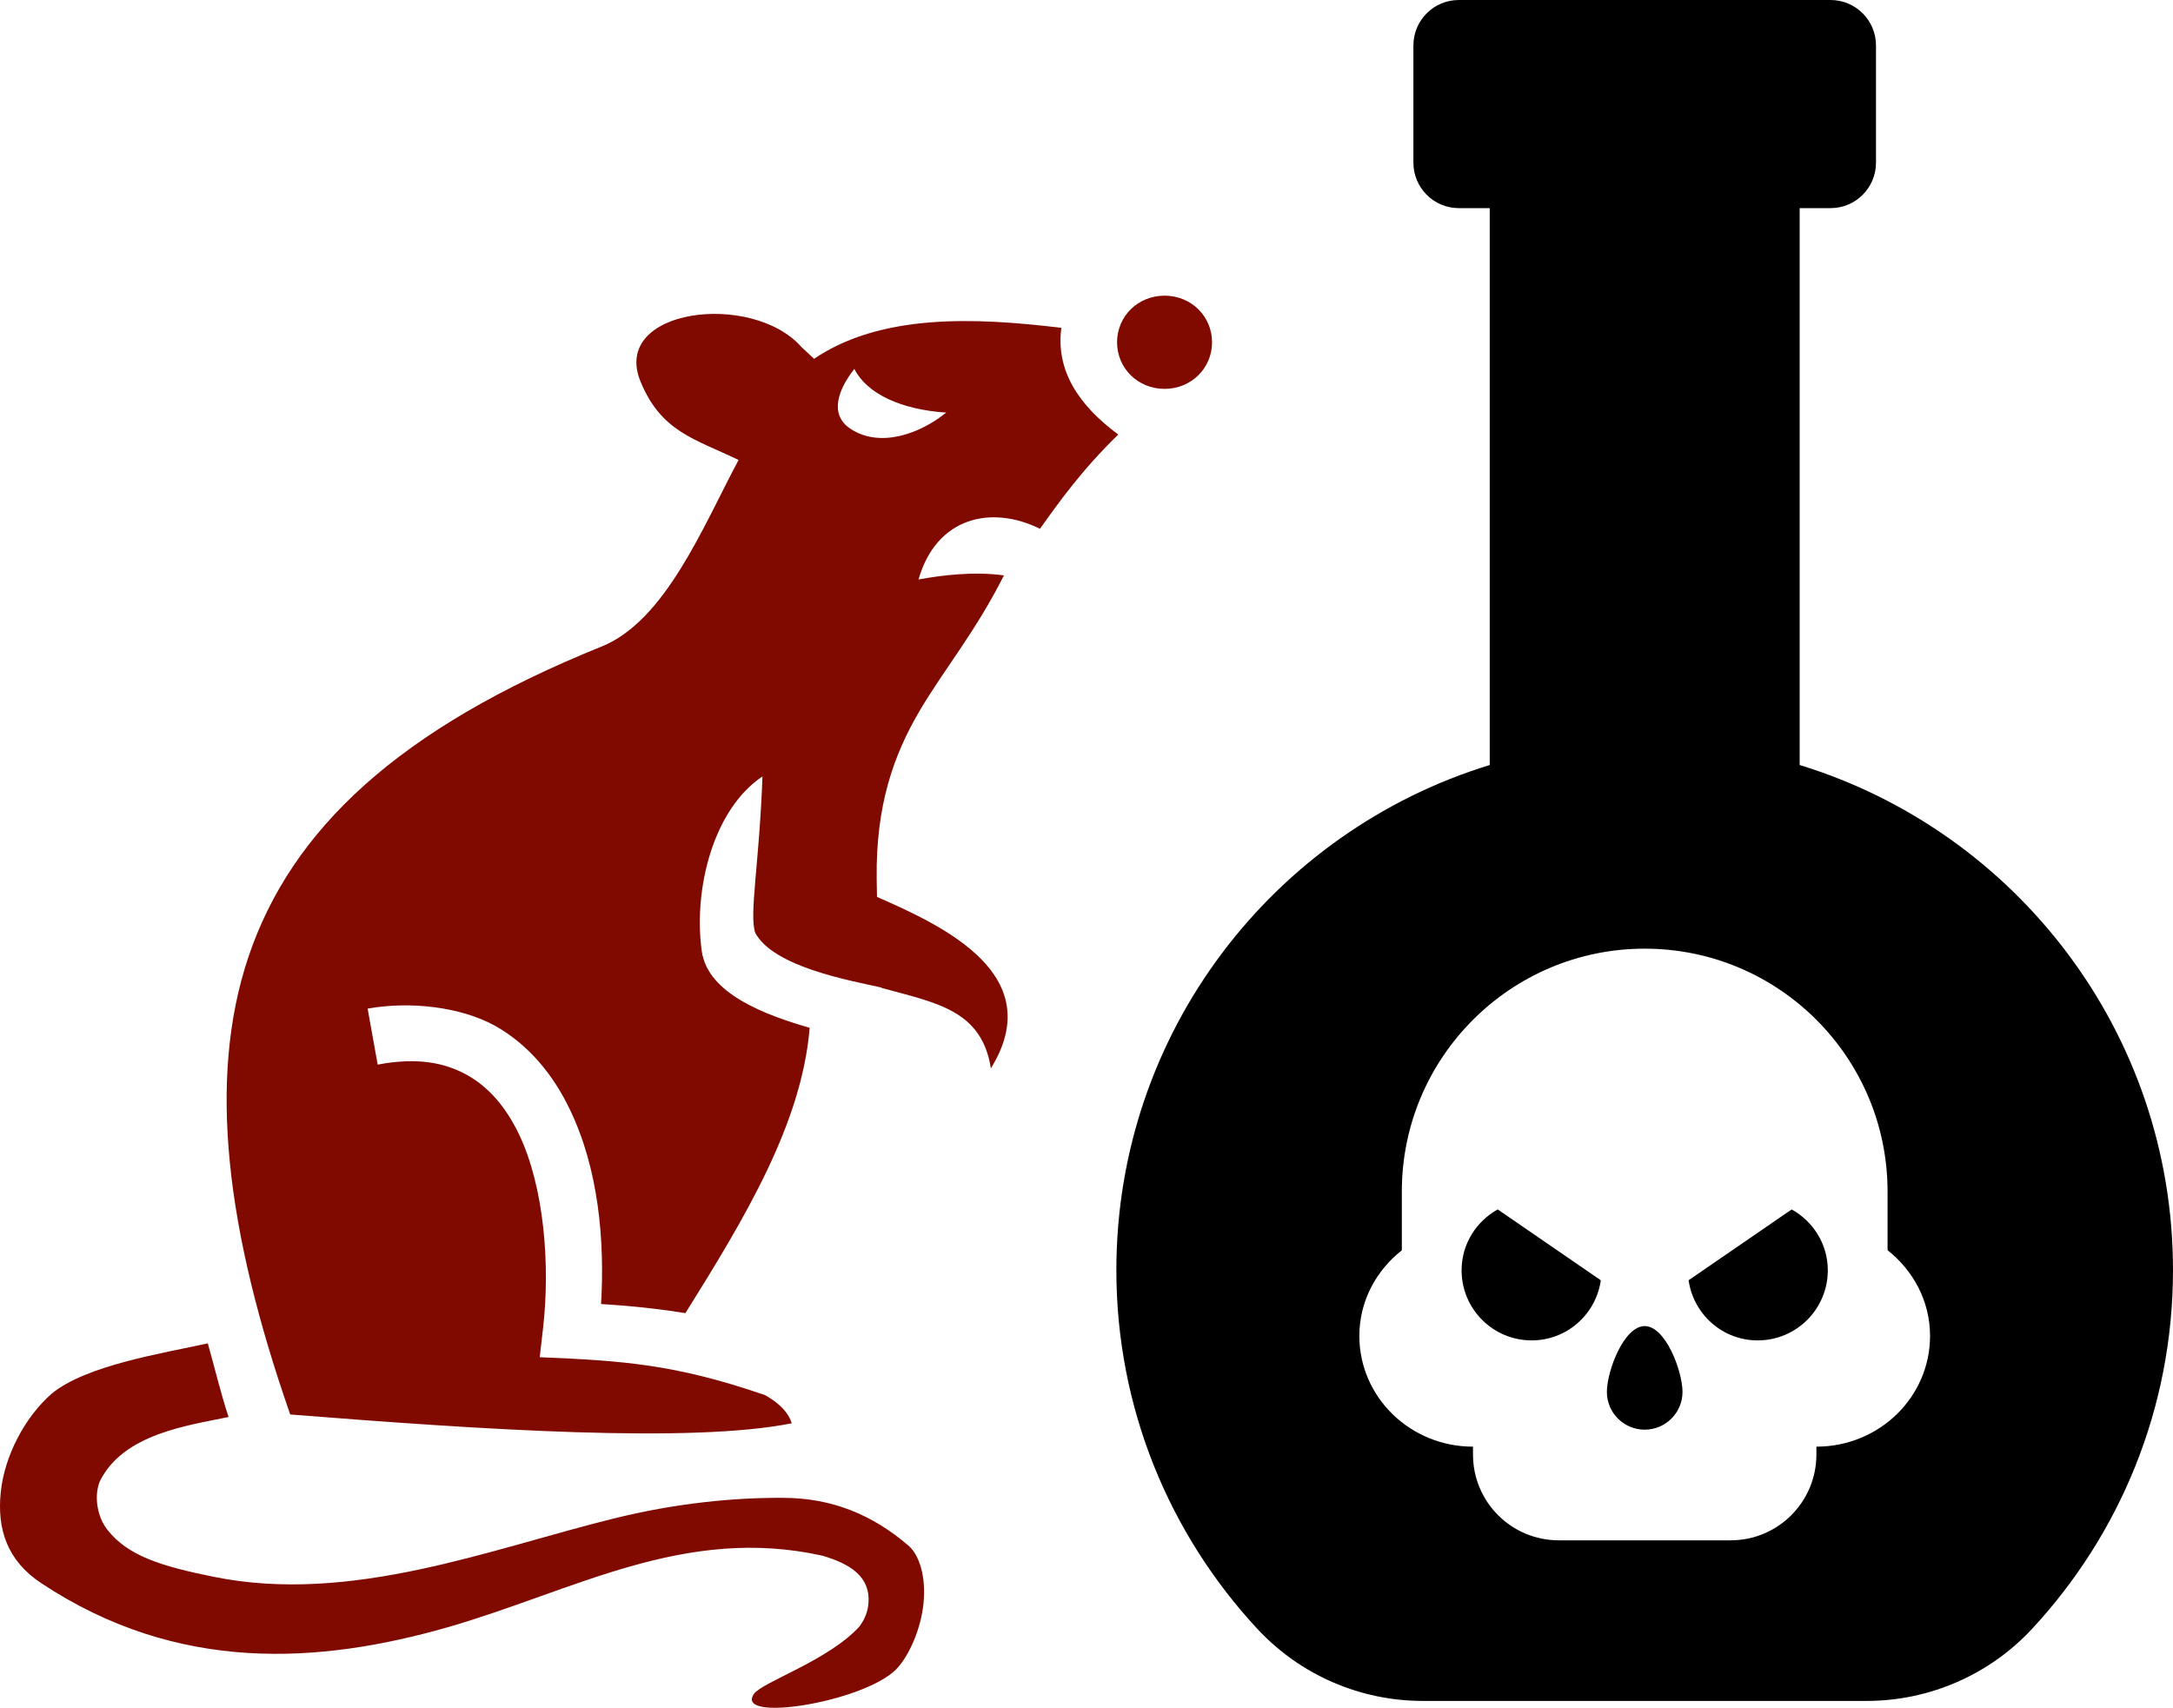
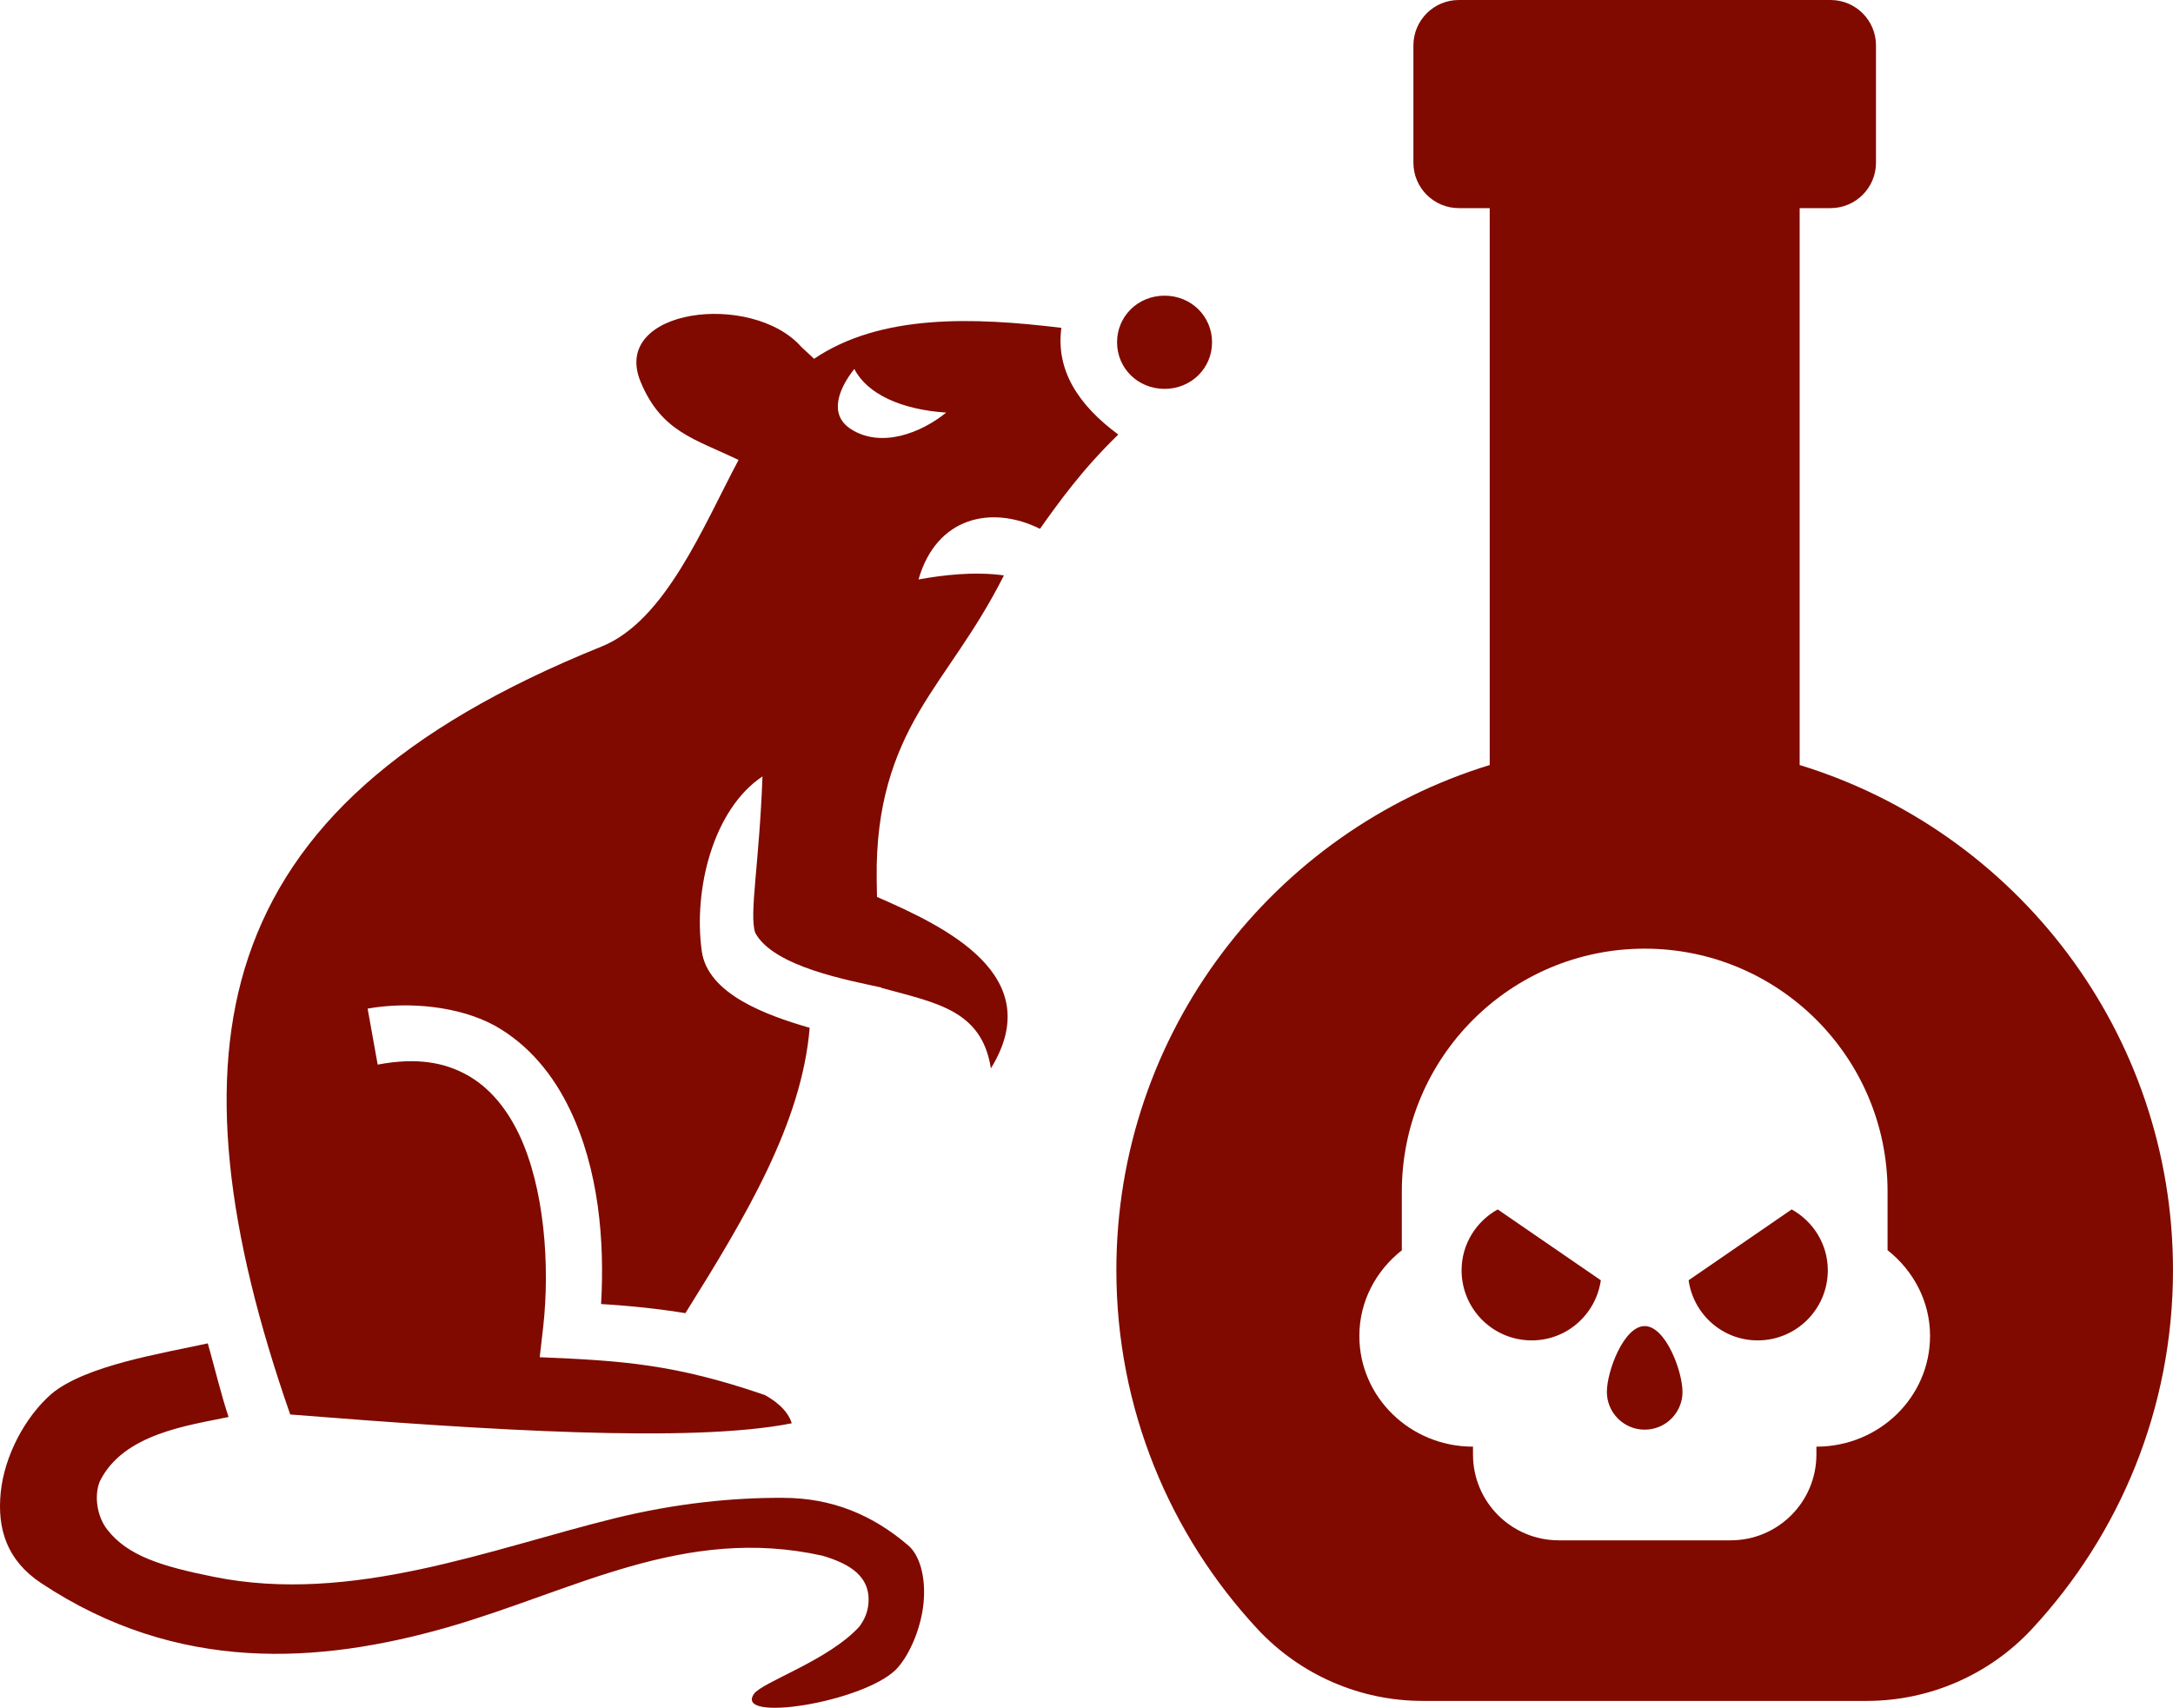
- <svg xmlns="http://www.w3.org/2000/svg" viewBox="83.08 301.517 202.159 158.878" width="202.159px" height="158.878px" preserveAspectRatio="none">
-   <g id="object-0">
-     <path fill="#800a00" d="M 191.422 329.024 C 188.933 329.024 187.002 330.95 187.002 333.359 C 187.002 335.767 188.933 337.694 191.422 337.694 C 193.909 337.694 195.84 335.767 195.84 333.359 C 195.84 330.95 193.909 329.024 191.422 329.024 Z M 142.687 337.059 C 144.619 341.694 147.692 342.336 151.79 344.309 C 148.511 350.45 144.999 359.259 139.058 361.66 C 120.12 369.299 110.169 378.723 106.188 390.549 C 102.354 401.964 104.14 416.072 110.08 433.108 C 128.169 434.541 147.342 435.8 156.737 433.927 C 156.357 432.639 155.039 431.732 154.22 431.293 C 145.877 428.424 140.989 428.102 133.292 427.78 L 133.614 424.969 C 134.257 419.233 133.731 412.004 131.359 407.027 C 130.159 404.54 128.579 402.667 126.531 401.525 C 124.481 400.384 121.906 399.856 118.217 400.559 L 117.281 395.349 C 121.232 394.646 125.887 395.174 129.107 396.929 C 132.296 398.715 134.579 401.555 136.101 404.744 C 138.766 410.276 139.35 416.921 138.999 422.833 C 141.926 423.009 144.531 423.302 146.843 423.682 C 152.463 414.696 157.673 406.004 158.405 397.135 C 154.366 395.964 148.922 394.002 148.365 389.993 C 147.575 384.257 149.419 376.821 154.014 373.748 C 153.721 381.885 152.756 386.598 153.342 388.295 C 155.039 391.486 162.21 392.744 165.079 393.388 L 165.079 393.417 C 170.172 394.823 174.415 395.467 175.264 400.91 C 180.592 392.276 171.05 387.739 164.669 384.958 L 164.64 383.261 C 164.552 376.382 166.249 371.729 168.59 367.719 C 170.933 363.738 173.771 360.401 176.465 355.074 L 176.465 355.045 C 173.713 354.664 170.786 355.016 168.532 355.425 C 170.201 349.6 175.322 348.48 179.831 350.712 C 181.557 348.284 183.752 345.201 187.118 341.944 C 183.401 339.196 181.293 335.973 181.821 332.016 C 173.625 331.02 165.02 330.713 158.815 334.896 L 157.644 333.806 C 153.049 328.577 139.819 330.207 142.687 337.059 Z M 162.561 335.838 C 163.732 338.156 166.923 339.628 171.108 339.9 C 168.767 341.801 165.049 343.243 162.239 341.435 C 160.103 340.056 161.157 337.609 162.561 335.838 Z M 102.412 426.491 C 98.138 427.429 91.064 428.541 87.886 431.175 C 85.398 433.341 83.486 436.971 83.147 440.366 C 82.804 443.761 83.729 446.688 86.908 448.795 C 99.66 457.254 112.832 456.289 124.658 452.923 C 136.482 449.528 146.727 443.381 159.605 446.248 C 162.064 446.981 164.201 448.152 163.849 450.903 C 163.732 451.722 163.411 452.308 163.058 452.805 C 160.22 455.967 154.014 457.986 153.224 459.098 C 151.351 461.791 163.234 459.918 166.395 456.874 C 167.625 455.645 168.767 453.069 169 450.639 C 169.235 448.21 168.621 446.161 167.567 445.283 C 164.288 442.474 160.513 440.863 155.918 440.863 C 151.322 440.834 145.966 441.362 140.257 442.766 C 128.814 445.576 115.789 450.815 102.968 448.21 C 97.992 447.215 94.948 446.219 93.084 443.849 C 92.141 442.678 91.799 440.746 92.358 439.341 C 94.539 434.892 100.597 434.131 104.344 433.341 C 103.641 431.233 102.997 428.541 102.412 426.491 Z" style="stroke-width: 1;" />
-     <g id="Capa_1" style="" transform="matrix(0.321021, 0, 0, 0.321021, 126.927, 312.1639)">
-       <g id="XMLID_313_" transform="matrix(1, 0, 0, 1, 93.58398, -33.16514)">
-         <path id="XMLID_319_" d="M246.463,384.296c-6.044,0-10.958,13.046-10.958,19.089c0,6.029,4.914,10.928,10.958,10.928 c6.044,0,10.958-4.898,10.958-10.928C257.421,397.342,252.507,384.296,246.463,384.296z" />
-         <path id="XMLID_318_" d="M193.401,368.127c0,11.226,9.09,20.315,20.322,20.315c10.221,0,18.611-7.574,20.029-17.419l-29.888-20.541 C197.659,353.947,193.401,360.5,193.401,368.127z" />
-         <path id="XMLID_317_" d="M289.063,350.483l-29.872,20.529c1.404,9.856,9.795,17.431,20.014,17.431 c11.227,0,20.324-9.09,20.324-20.315C299.528,360.5,295.265,353.947,289.063,350.483z" />
-         <path id="XMLID_314_" d="M291.374,221.701V60.313h8.965c7.256,0,13.156-5.899,13.156-13.174V13.174 C313.495,5.9,307.595,0,300.339,0h-107.75c-7.254,0-13.154,5.9-13.154,13.174V47.14c0,7.274,5.9,13.174,13.154,13.174h8.965 v161.388c-62.636,19.185-108.2,77.445-108.2,146.374c0,40.157,15.503,76.648,40.835,103.94 c12.374,13.332,29.744,20.904,47.936,20.904h128.672c18.186,0,35.582-7.572,47.944-20.904 c25.33-27.291,40.824-63.782,40.824-103.94C399.565,299.147,354.001,240.886,291.374,221.701z M296.226,419.236v2.269 c0,13.763-11.133,24.878-24.867,24.878h-49.775c-13.748,0-24.879-11.115-24.879-24.878v-2.269 c-18.199,0-32.934-14.352-32.934-32.088c0-10.061,4.85-18.946,12.311-24.815v-17.017c0-38.865,31.517-70.397,70.382-70.397 c38.868,0,70.384,31.532,70.384,70.397v16.985c7.461,5.9,12.313,14.786,12.313,24.847 C329.159,404.885,314.419,419.236,296.226,419.236z" />
+ <svg xmlns="http://www.w3.org/2000/svg" viewBox="83.08 301.517 202.159 158.878" width="202.159px" height="158.878px" preserveAspectRatio="none" version="1.1" id="svg1">
+   <defs id="defs1" />
+   <g id="object-0" style="fill:#800a00;fill-opacity:1">
+     <path fill="#800a00" d="M 191.422 329.024 C 188.933 329.024 187.002 330.95 187.002 333.359 C 187.002 335.767 188.933 337.694 191.422 337.694 C 193.909 337.694 195.84 335.767 195.84 333.359 C 195.84 330.95 193.909 329.024 191.422 329.024 Z M 142.687 337.059 C 144.619 341.694 147.692 342.336 151.79 344.309 C 148.511 350.45 144.999 359.259 139.058 361.66 C 120.12 369.299 110.169 378.723 106.188 390.549 C 102.354 401.964 104.14 416.072 110.08 433.108 C 128.169 434.541 147.342 435.8 156.737 433.927 C 156.357 432.639 155.039 431.732 154.22 431.293 C 145.877 428.424 140.989 428.102 133.292 427.78 L 133.614 424.969 C 134.257 419.233 133.731 412.004 131.359 407.027 C 130.159 404.54 128.579 402.667 126.531 401.525 C 124.481 400.384 121.906 399.856 118.217 400.559 L 117.281 395.349 C 121.232 394.646 125.887 395.174 129.107 396.929 C 132.296 398.715 134.579 401.555 136.101 404.744 C 138.766 410.276 139.35 416.921 138.999 422.833 C 141.926 423.009 144.531 423.302 146.843 423.682 C 152.463 414.696 157.673 406.004 158.405 397.135 C 154.366 395.964 148.922 394.002 148.365 389.993 C 147.575 384.257 149.419 376.821 154.014 373.748 C 153.721 381.885 152.756 386.598 153.342 388.295 C 155.039 391.486 162.21 392.744 165.079 393.388 L 165.079 393.417 C 170.172 394.823 174.415 395.467 175.264 400.91 C 180.592 392.276 171.05 387.739 164.669 384.958 L 164.64 383.261 C 164.552 376.382 166.249 371.729 168.59 367.719 C 170.933 363.738 173.771 360.401 176.465 355.074 L 176.465 355.045 C 173.713 354.664 170.786 355.016 168.532 355.425 C 170.201 349.6 175.322 348.48 179.831 350.712 C 181.557 348.284 183.752 345.201 187.118 341.944 C 183.401 339.196 181.293 335.973 181.821 332.016 C 173.625 331.02 165.02 330.713 158.815 334.896 L 157.644 333.806 C 153.049 328.577 139.819 330.207 142.687 337.059 Z M 162.561 335.838 C 163.732 338.156 166.923 339.628 171.108 339.9 C 168.767 341.801 165.049 343.243 162.239 341.435 C 160.103 340.056 161.157 337.609 162.561 335.838 Z M 102.412 426.491 C 98.138 427.429 91.064 428.541 87.886 431.175 C 85.398 433.341 83.486 436.971 83.147 440.366 C 82.804 443.761 83.729 446.688 86.908 448.795 C 99.66 457.254 112.832 456.289 124.658 452.923 C 136.482 449.528 146.727 443.381 159.605 446.248 C 162.064 446.981 164.201 448.152 163.849 450.903 C 163.732 451.722 163.411 452.308 163.058 452.805 C 160.22 455.967 154.014 457.986 153.224 459.098 C 151.351 461.791 163.234 459.918 166.395 456.874 C 167.625 455.645 168.767 453.069 169 450.639 C 169.235 448.21 168.621 446.161 167.567 445.283 C 164.288 442.474 160.513 440.863 155.918 440.863 C 151.322 440.834 145.966 441.362 140.257 442.766 C 128.814 445.576 115.789 450.815 102.968 448.21 C 97.992 447.215 94.948 446.219 93.084 443.849 C 92.141 442.678 91.799 440.746 92.358 439.341 C 94.539 434.892 100.597 434.131 104.344 433.341 C 103.641 431.233 102.997 428.541 102.412 426.491 Z" style="stroke-width:1;fill:#800a00;fill-opacity:1" id="path1" />
+     <g id="Capa_1" style="fill:#800a00;fill-opacity:1" transform="matrix(0.321021, 0, 0, 0.321021, 126.927, 312.1639)">
+       <g id="XMLID_313_" transform="matrix(1, 0, 0, 1, 93.58398, -33.16514)" style="fill:#800a00;fill-opacity:1">
+         <path id="XMLID_319_" d="M246.463,384.296c-6.044,0-10.958,13.046-10.958,19.089c0,6.029,4.914,10.928,10.958,10.928 c6.044,0,10.958-4.898,10.958-10.928C257.421,397.342,252.507,384.296,246.463,384.296z" style="fill:#800a00;fill-opacity:1" />
+         <path id="XMLID_318_" d="M193.401,368.127c0,11.226,9.09,20.315,20.322,20.315c10.221,0,18.611-7.574,20.029-17.419l-29.888-20.541 C197.659,353.947,193.401,360.5,193.401,368.127z" style="fill:#800a00;fill-opacity:1" />
+         <path id="XMLID_317_" d="M289.063,350.483l-29.872,20.529c1.404,9.856,9.795,17.431,20.014,17.431 c11.227,0,20.324-9.09,20.324-20.315C299.528,360.5,295.265,353.947,289.063,350.483z" style="fill:#800a00;fill-opacity:1" />
+         <path id="XMLID_314_" d="M291.374,221.701V60.313h8.965c7.256,0,13.156-5.899,13.156-13.174V13.174 C313.495,5.9,307.595,0,300.339,0h-107.75c-7.254,0-13.154,5.9-13.154,13.174V47.14c0,7.274,5.9,13.174,13.154,13.174h8.965 v161.388c-62.636,19.185-108.2,77.445-108.2,146.374c0,40.157,15.503,76.648,40.835,103.94 c12.374,13.332,29.744,20.904,47.936,20.904h128.672c18.186,0,35.582-7.572,47.944-20.904 c25.33-27.291,40.824-63.782,40.824-103.94C399.565,299.147,354.001,240.886,291.374,221.701z M296.226,419.236v2.269 c0,13.763-11.133,24.878-24.867,24.878h-49.775c-13.748,0-24.879-11.115-24.879-24.878v-2.269 c-18.199,0-32.934-14.352-32.934-32.088c0-10.061,4.85-18.946,12.311-24.815v-17.017c0-38.865,31.517-70.397,70.382-70.397 c38.868,0,70.384,31.532,70.384,70.397v16.985c7.461,5.9,12.313,14.786,12.313,24.847 C329.159,404.885,314.419,419.236,296.226,419.236z" style="fill:#800a00;fill-opacity:1" />
      </g>
    </g>
  </g>
</svg>
